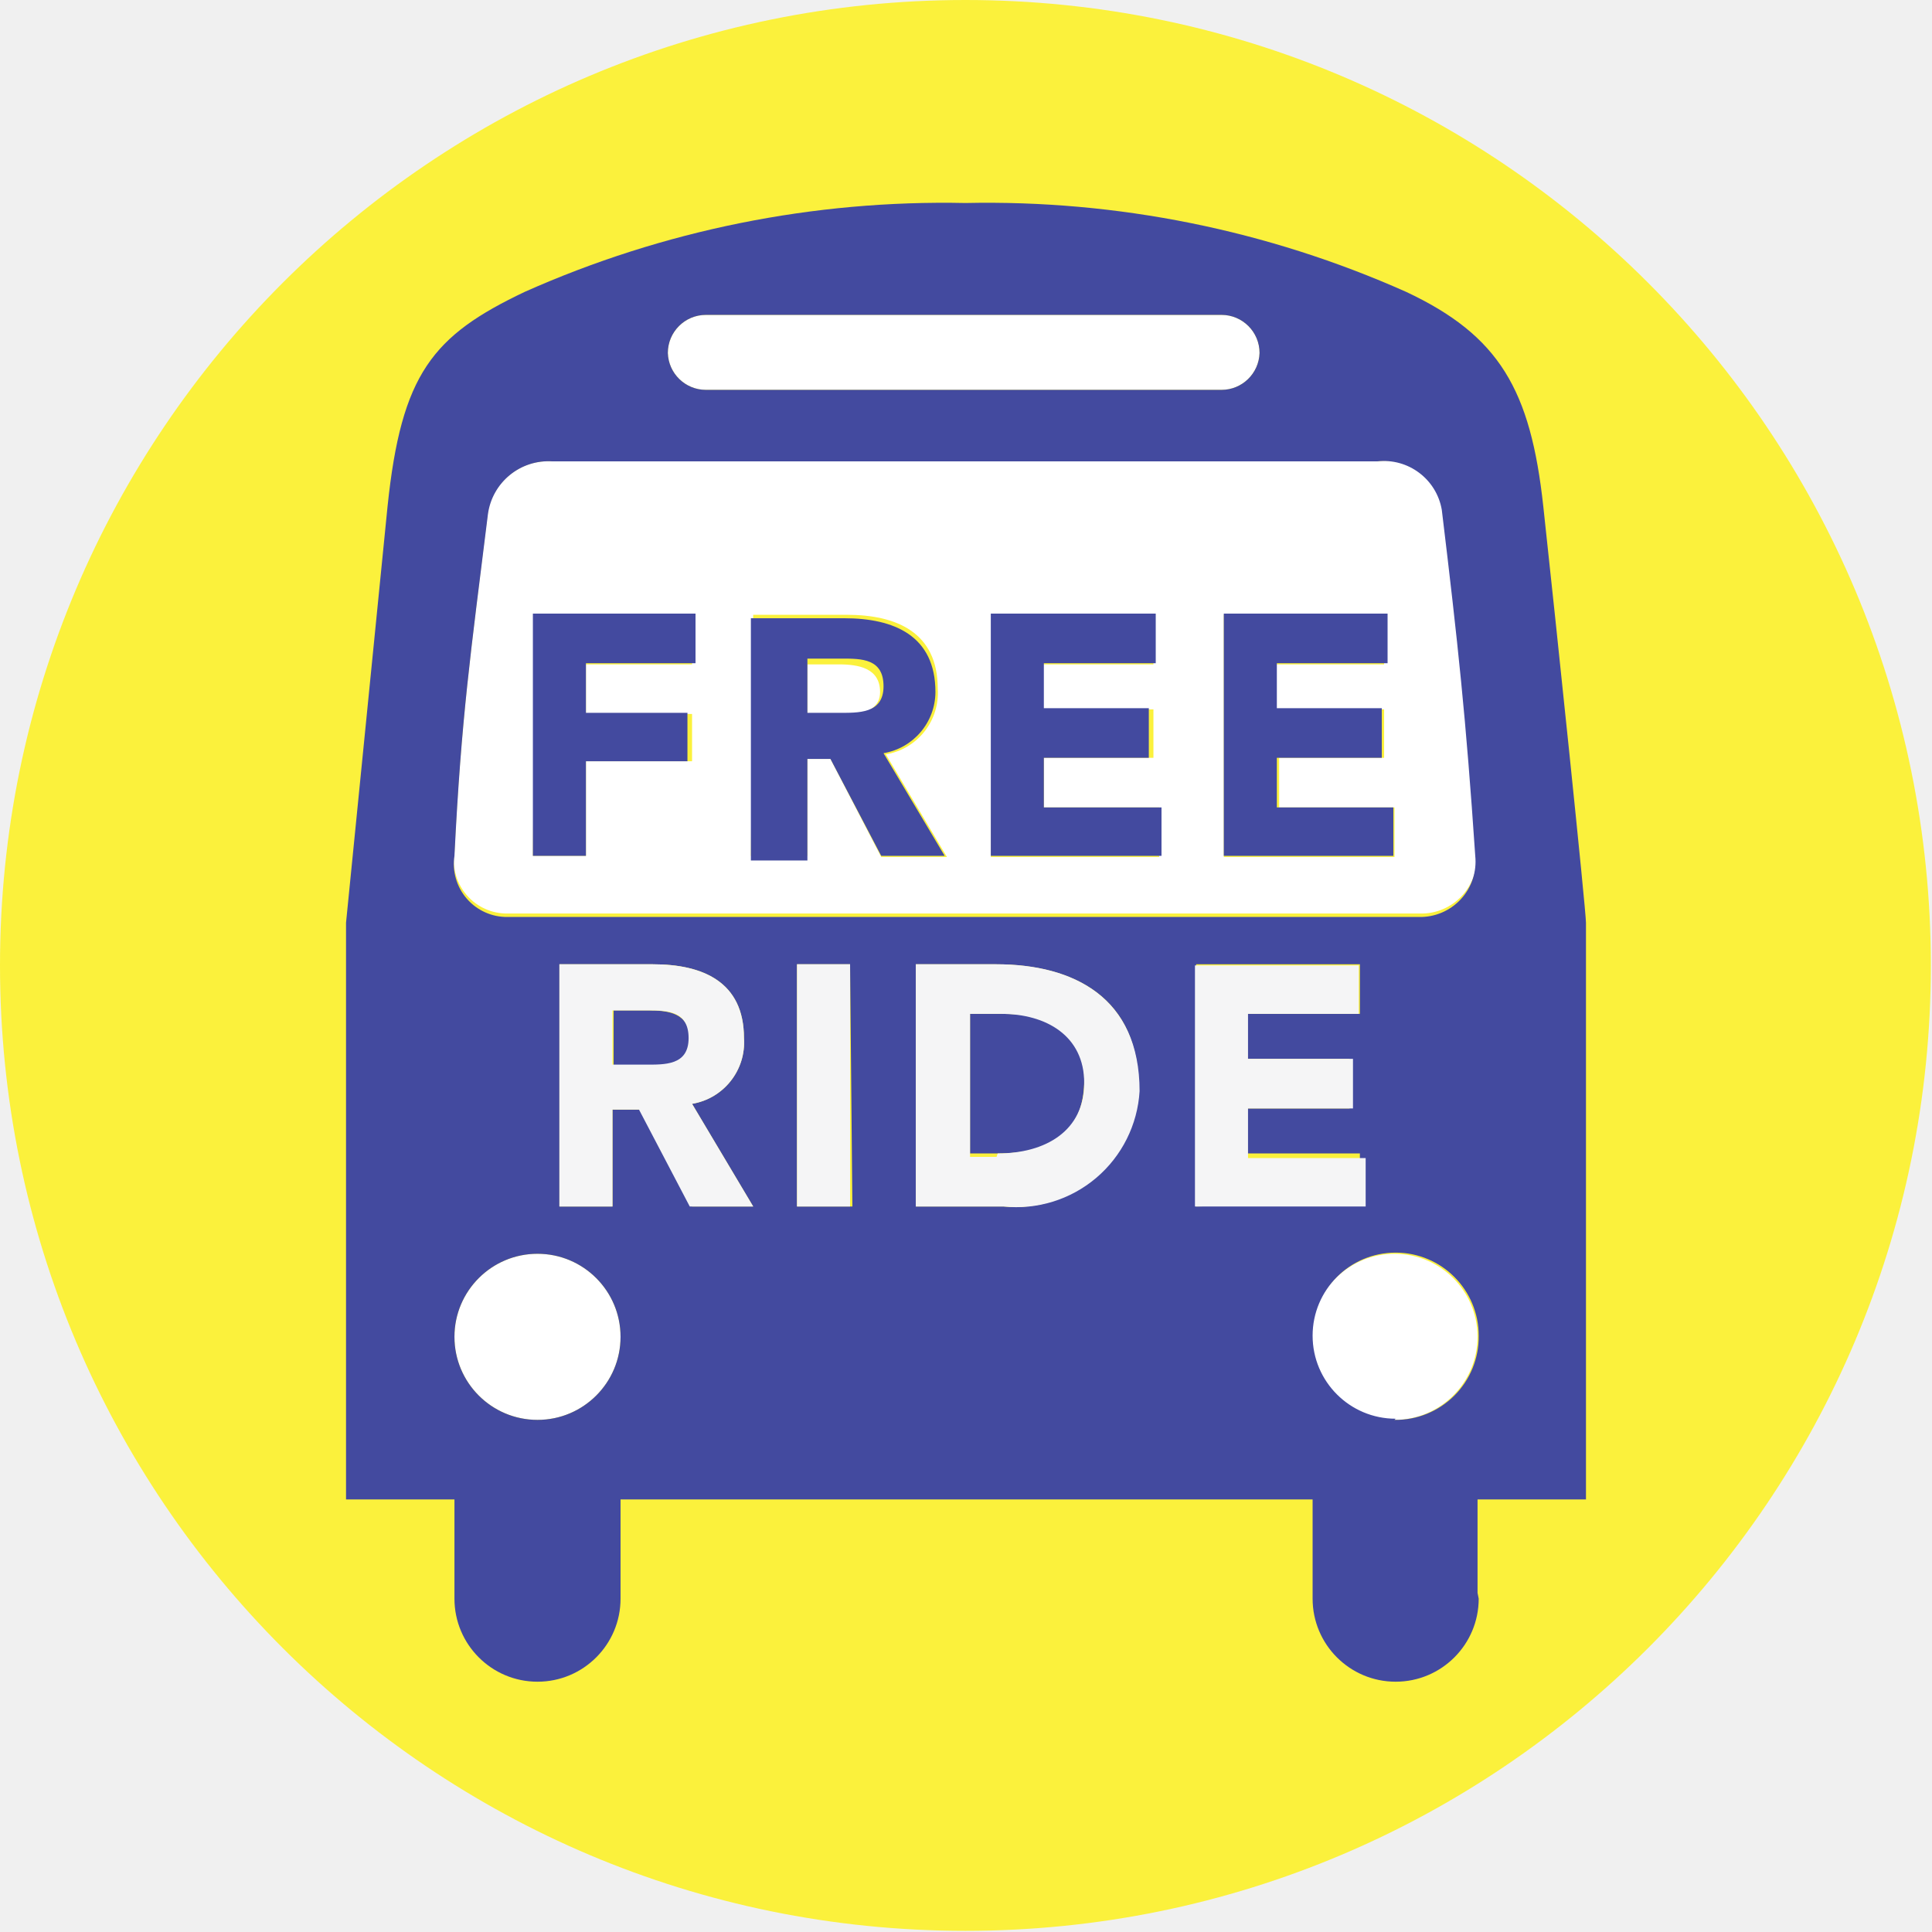
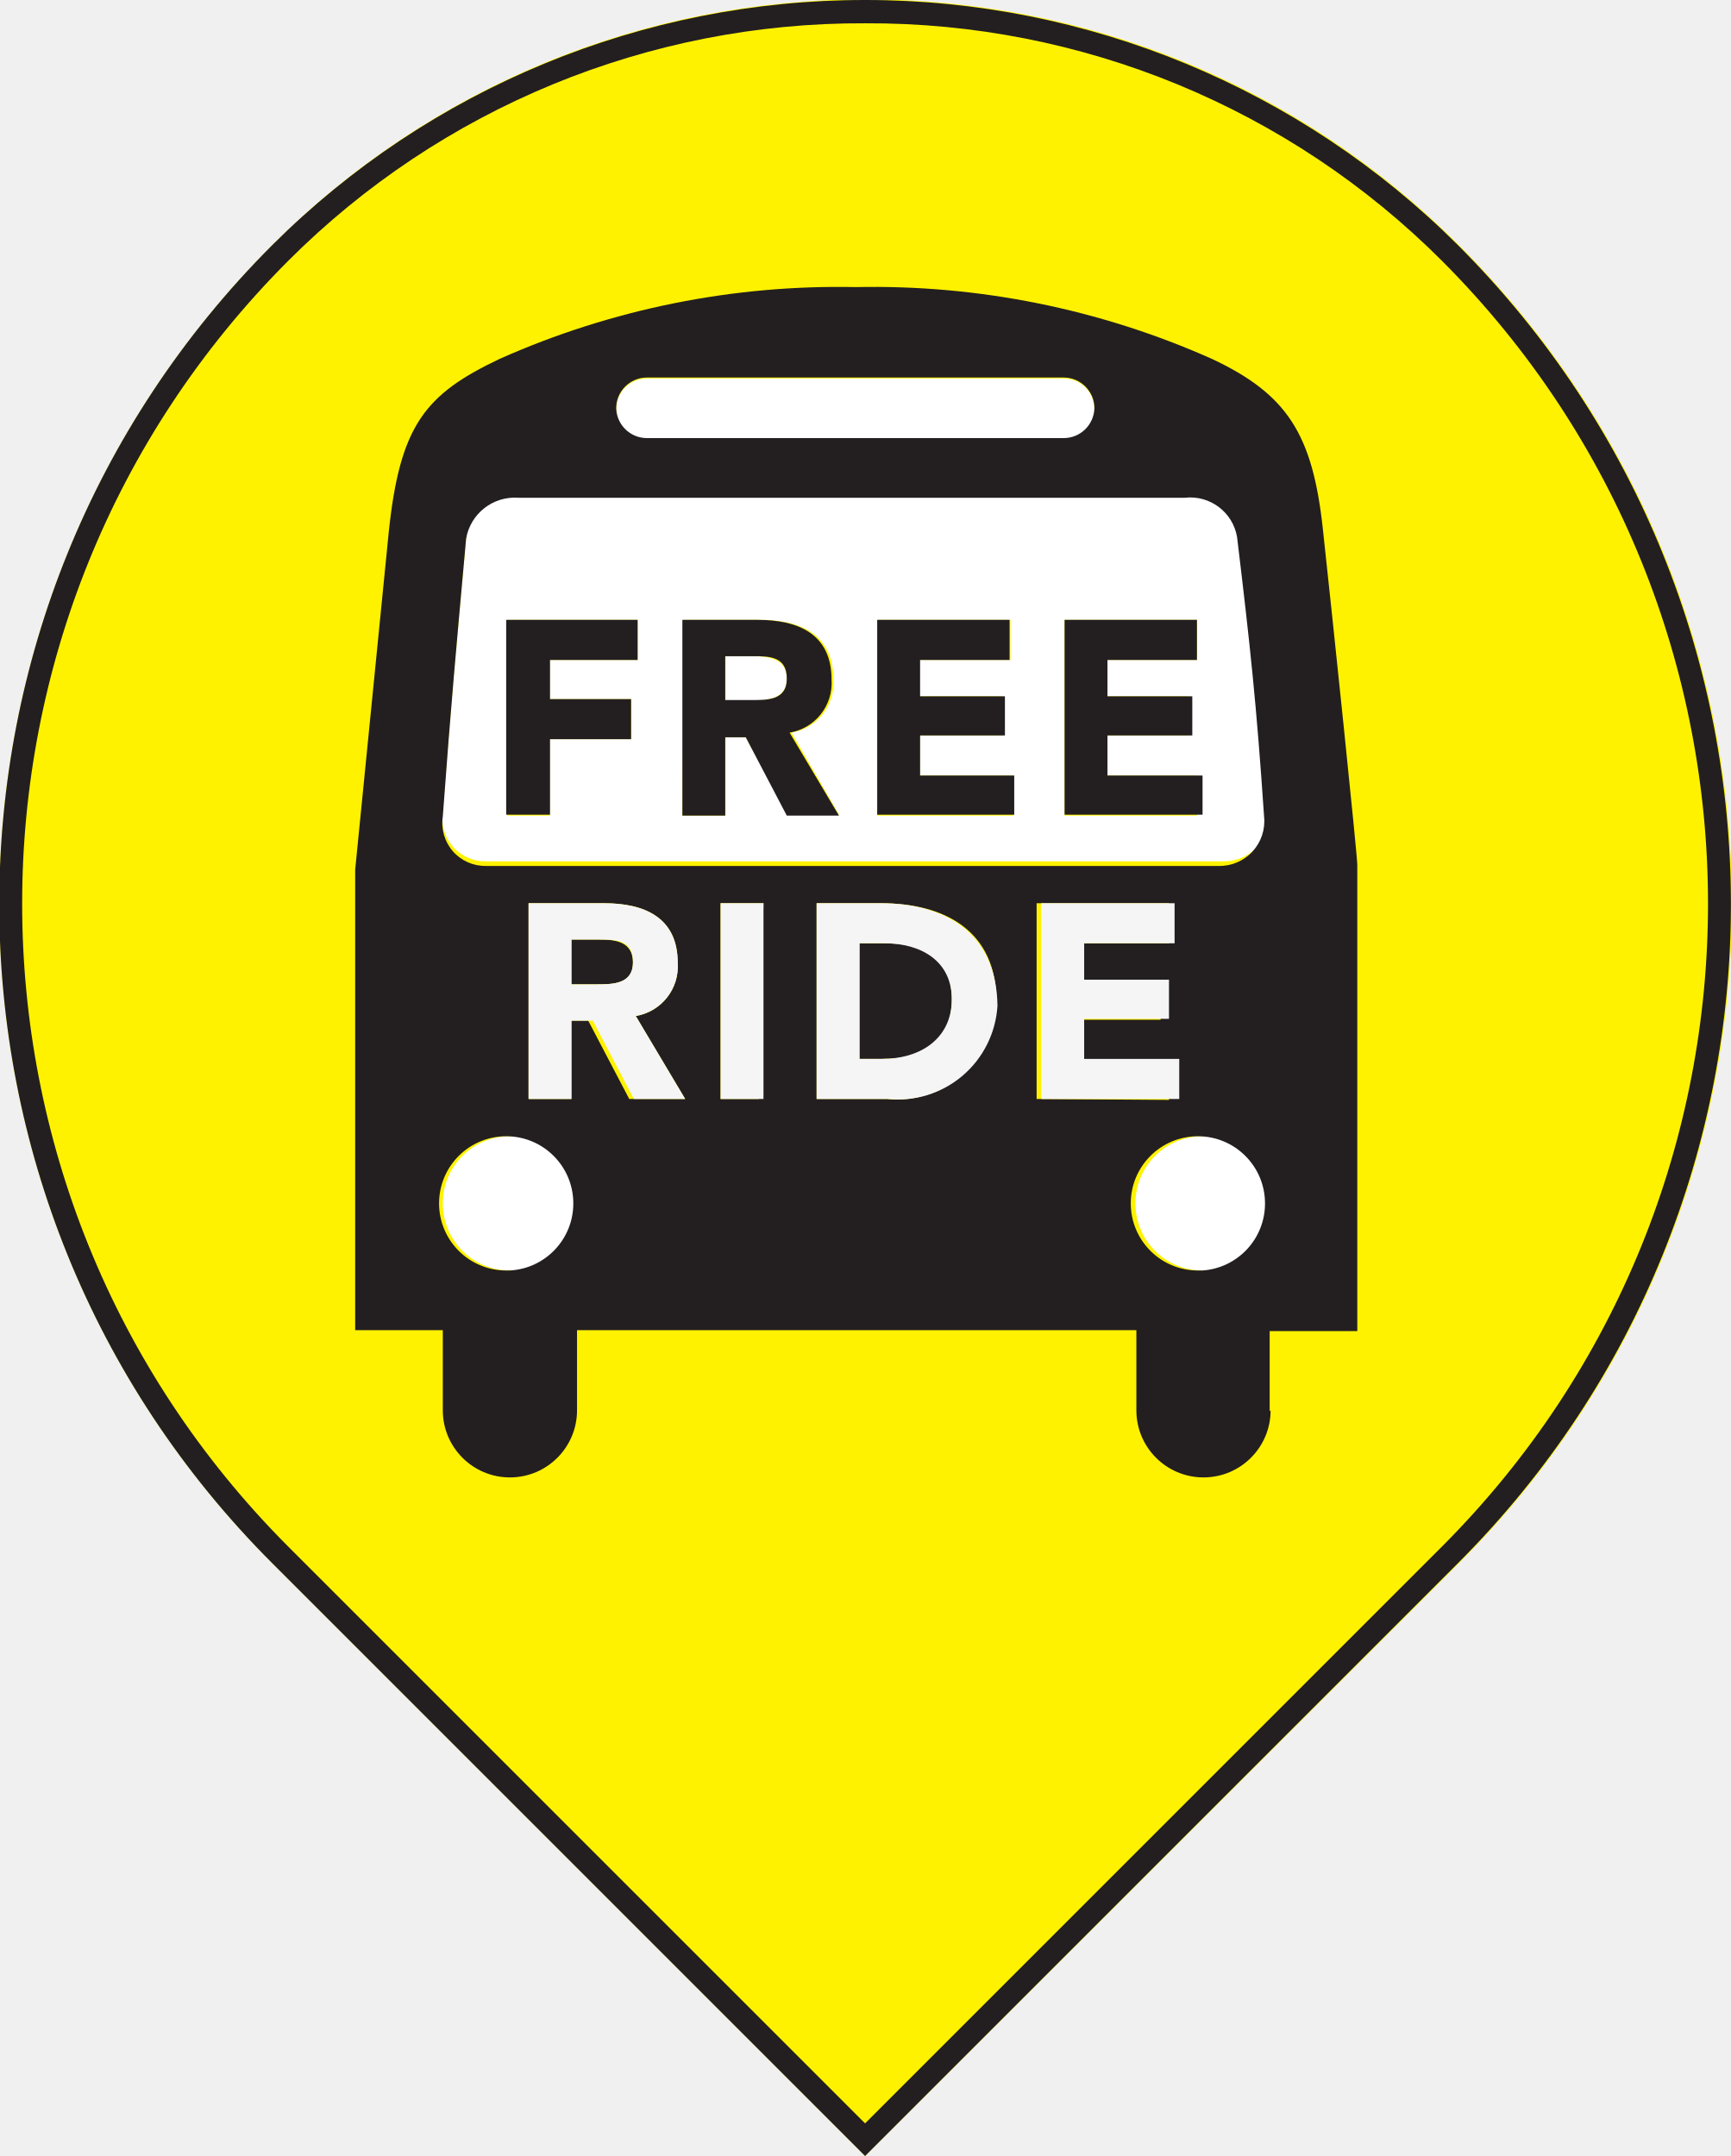
- <svg xmlns="http://www.w3.org/2000/svg" viewBox="0 0 16.75 16.75">
+ <svg xmlns="http://www.w3.org/2000/svg" viewBox="0 0 18.56 23.13">
  <defs>
-     <style>.cls-1{fill:#fff200;opacity:.75}.cls-2{fill:#fff}.cls-3{fill:#434a9f}.cls-4{fill:#f5f5f6}</style>
+     <style>.cls-1{fill:#fff200}.cls-2{fill:#231f20}.cls-3{fill:#fff}.cls-4{fill:#f5f5f6}</style>
  </defs>
  <g id="Layer_2" data-name="Layer 2">
-     <g id="legend_without_route_94" data-name="legend without route 94">
-       <g id="Free_Ride" data-name="Free Ride">
-         <circle class="cls-1" cx="8.37" cy="8.37" r="8.37" />
-         <circle class="cls-2" cx="4.66" cy="11.59" r=".72" />
-         <circle class="cls-2" cx="12.09" cy="11.59" r=".72" />
-         <path class="cls-3" d="M5.62 8.76h-.3v.48h.27c.17 0 .39 0 .39-.23s-.19-.25-.36-.25zm3.06.03h-.27V10h.24c.43 0 .75-.16.75-.64s-.33-.57-.72-.57z" />
-         <path class="cls-2" d="M6.12 3.38h4.47a.33.33 0 0 0 .33-.32.33.33 0 0 0-.33-.33H6.12a.33.33 0 0 0-.33.33.33.33 0 0 0 .33.32zM7.63 6c0-.21-.19-.24-.36-.24H7v.48h.27c.14-.05.36-.05.36-.24z" />
-         <path class="cls-2" d="M4.4 7.92h7.91a.48.48 0 0 0 .49-.53c-.09-1.15-.15-1.8-.29-3a.51.51 0 0 0-.57-.39H4.79a.53.53 0 0 0-.56.44C4.08 5.67 4 6.21 3.94 7.39a.46.46 0 0 0 .46.53zm6.21-2.59H12v.43h-1v.39h1v.42h-.91V7h1v.43h-1.48zm-2 0H10v.43H9v.39h1v.42h-.95V7h1v.43H8.59zm-2.08 0h.81c.43 0 .79.15.79.64a.54.54 0 0 1-.45.57l.53.89h-.57l-.44-.85H7v.84h-.49zm-1.89 0H6v.43h-.92v.43H6v.41h-.92v.82h-.46z" />
-         <path class="cls-3" d="M12.81 13.81V13h.94V8c0-.11-.26-2.6-.37-3.61S13 2.91 12.19 2.53a8.92 8.92 0 0 0-3.82-.77 8.93 8.93 0 0 0-3.82.77c-.8.38-1.07.71-1.19 1.86L3 8v5h.94v.86a.72.72 0 1 0 1.44 0V13h6v.86a.72.72 0 1 0 1.44 0zM6.12 2.73h4.47a.33.33 0 0 1 .33.33.33.33 0 0 1-.33.32H6.12a.33.33 0 0 1-.33-.32.33.33 0 0 1 .33-.33zM4.23 4.46A.53.53 0 0 1 4.79 4h7.15a.51.51 0 0 1 .56.42c.14 1.16.21 1.81.29 3a.48.48 0 0 1-.49.53H4.4a.46.46 0 0 1-.46-.53c.06-1.21.14-1.75.29-2.96zm.43 7.85a.72.72 0 1 1 .72-.72.72.72 0 0 1-.72.72zM6 10.46l-.44-.84h-.25v.84h-.46v-2.1h.81c.43 0 .79.15.79.64a.54.54 0 0 1-.45.57l.53.89zm1.39 0h-.48v-2.1h.46zm1.32 0h-.77v-2.1h.69c.68 0 1.24.29 1.24 1.06a1.07 1.07 0 0 1-1.17 1.04zm1.66 0v-2.1h1.42v.43h-1v.39h.91v.43h-.91V10h1v.43zm1.73 1.84a.72.72 0 1 1 .72-.72.72.72 0 0 1-.73.73z" />
-         <path class="cls-3" d="M5.08 6.6h.88v-.42h-.88v-.43h.95v-.43H4.62v2.1h.46V6.6zM7 6.58h.2l.44.84h.55l-.53-.89A.54.54 0 0 0 8.11 6c0-.49-.36-.64-.79-.64h-.81v2.1H7zm0-.87h.3c.17 0 .36 0 .36.24s-.22.23-.39.23H7zM10.07 7H9.05v-.43h.91v-.43h-.91v-.39h.97v-.43H8.59v2.1h1.48V7zm2.01 0h-1.01v-.43h.91v-.43h-.91v-.39h.96v-.43h-1.42v2.1h1.47V7z" />
-         <path class="cls-4" d="M6.45 9c0-.49-.36-.64-.79-.64h-.81v2.1h.46v-.84h.23l.44.84h.55L6 9.57A.54.54 0 0 0 6.45 9zm-.87.23h-.27v-.47h.3c.17 0 .36 0 .36.24s-.21.23-.38.23zm1.33-.87h.46v2.1h-.46zm1.73 0h-.7v2.1h.76a1.07 1.07 0 0 0 1.18-1c0-.81-.57-1.1-1.24-1.1zm0 1.67h-.23V8.79h.27c.39 0 .72.19.72.6s-.33.61-.75.61zm3.2.01h-1.02v-.43h.91v-.43h-.91v-.39h.96v-.42h-1.42v2.09h1.48v-.42z" />
+     <g id="ICONS">
+       <g id="icons:_Free_Ride" data-name="icons: Free Ride">
+         <g id="Free_Ride_2" data-name="Free Ride 2">
+           <g id="_Rectangle_" data-name="&lt;Rectangle&gt;">
+             <path class="cls-1" d="M2.92 2.63a9 9 0 0 1 12.73 0 10 10 0 0 1 0 14.14l-6.37 6.36-6.36-6.36a10 10 0 0 1 0-14.14z" />
+             <path class="cls-2" d="M9.28.25a8.69 8.69 0 0 1 6.19 2.55 9.76 9.76 0 0 1 0 13.79l-6.19 6.19-6.19-6.19a9.76 9.76 0 0 1 0-13.79A8.69 8.69 0 0 1 9.28.25m0-.25a9 9 0 0 0-6.36 2.63 10 10 0 0 0 0 14.14l6.36 6.36 6.36-6.36a10 10 0 0 0 0-14.14A9 9 0 0 0 9.28 0z" />
+           </g>
+           <circle class="cls-3" cx="5.47" cy="12.91" r=".72" />
+           <circle class="cls-3" cx="12.9" cy="12.91" r=".72" />
+           <path class="cls-2" d="M6.43 10.08h-.3v.48h.27c.17 0 .39 0 .39-.23s-.19-.25-.36-.25zm3.06.04h-.27v1.24h.24c.43 0 .75-.16.75-.64s-.33-.6-.72-.6z" />
+           <path class="cls-3" d="M6.94 4.71h4.47a.33.33 0 0 0 .33-.32.33.33 0 0 0-.33-.33H6.94a.33.33 0 0 0-.33.33.33.33 0 0 0 .33.32zm1.5 2.57c0-.21-.19-.24-.36-.24h-.3v.48h.27c.17-.01.39-.01.39-.24z" />
+           <path class="cls-3" d="M5.21 9.24h7.91a.48.48 0 0 0 .49-.53c-.09-1.15-.15-1.8-.29-3a.51.51 0 0 0-.56-.42H5.61a.53.53 0 0 0-.61.49C4.89 7 4.84 7.53 4.75 8.71a.46.46 0 0 0 .46.53zm6.21-2.59h1.42v.43h-1v.39h.91v.42h-.91v.43h1v.43h-1.42zm-2 0h1.42v.43h-1v.39h.91v.42h-.88v.43h1v.43H9.41zm-2.08 0h.81c.43 0 .79.15.79.64a.54.54 0 0 1-.45.57l.51.88h-.55L8 7.91h-.22v.84h-.46zm-1.89 0h1.39v.43H5.9v.42h.87v.43H5.9v.82h-.46z" />
+           <path class="cls-2" d="M13.62 15.14v-.86h.94v-5c0-.11-.26-2.6-.37-3.61S13.81 4.23 13 3.85a8.92 8.92 0 0 0-3.82-.77 8.93 8.93 0 0 0-3.82.77c-.8.38-1.07.71-1.19 1.86l-.36 3.62v4.94h.94v.86a.72.72 0 1 0 1.44 0v-.86h6v.86a.72.72 0 1 0 1.44 0zM6.94 4.05h4.47a.33.33 0 0 1 .33.33.33.33 0 0 1-.33.32H6.94a.33.33 0 0 1-.33-.32.33.33 0 0 1 .33-.33zM5 5.78a.53.53 0 0 1 .56-.44h7.15a.51.51 0 0 1 .56.42c.14 1.16.21 1.81.29 3a.48.48 0 0 1-.49.53H5.21a.46.46 0 0 1-.46-.53C4.84 7.53 4.89 7 5 5.78zm.43 7.85a.72.72 0 1 1 .72-.72.72.72 0 0 1-.68.72zm1.32-1.84l-.44-.84h-.18v.84h-.46v-2.1h.81c.43 0 .79.15.79.64a.54.54 0 0 1-.45.57l.53.89zm1.39 0h-.41v-2.1h.46zm1.32 0h-.7v-2.1h.69c.68 0 1.24.29 1.24 1.06a1.07 1.07 0 0 1-1.18 1.04zm1.66 0v-2.1h1.42v.43h-1v.39h.91v.43h-.91v.43h1v.43zm1.73 1.84a.72.72 0 1 1 .72-.72.72.72 0 0 1-.67.72z" />
+           <path class="cls-2" d="M5.9 7.93h.87V7.5H5.9v-.42h.94v-.43H5.43v2.09h.47v-.81zm1.88-.02H8l.44.84H9l-.53-.89a.54.54 0 0 0 .45-.57c0-.49-.36-.64-.79-.64h-.81v2.1h.46zm0-.87h.3c.17 0 .36 0 .36.24s-.22.23-.39.23h-.27zm3.1 1.28H9.87v-.43h.91v-.42h-.91v-.39h.96v-.43H9.41v2.09h1.47v-.42zm2.02 0h-1.02v-.43h.91v-.42h-.91v-.39h.96v-.43h-1.42v2.09h1.48v-.42z" />
+           <path class="cls-4" d="M7.27 10.33c0-.49-.36-.64-.79-.64h-.81v2.1h.46v-.84h.23l.44.84h.55l-.53-.89a.54.54 0 0 0 .45-.57zm-.87.23h-.27v-.48h.3c.17 0 .36 0 .36.24s-.22.24-.39.24zm1.33-.87h.46v2.1h-.46zm1.72 0h-.69v2.1h.76a1.07 1.07 0 0 0 1.18-1c-.01-.79-.57-1.1-1.25-1.1zm0 1.67h-.23v-1.24h.27c.39 0 .72.19.72.6s-.32.64-.75.64zm3.2 0h-1.02v-.43h.91v-.42h-.91v-.39h.97v-.43h-1.43v2.1h1.48v-.43z" />
+         </g>
      </g>
    </g>
  </g>
</svg>
